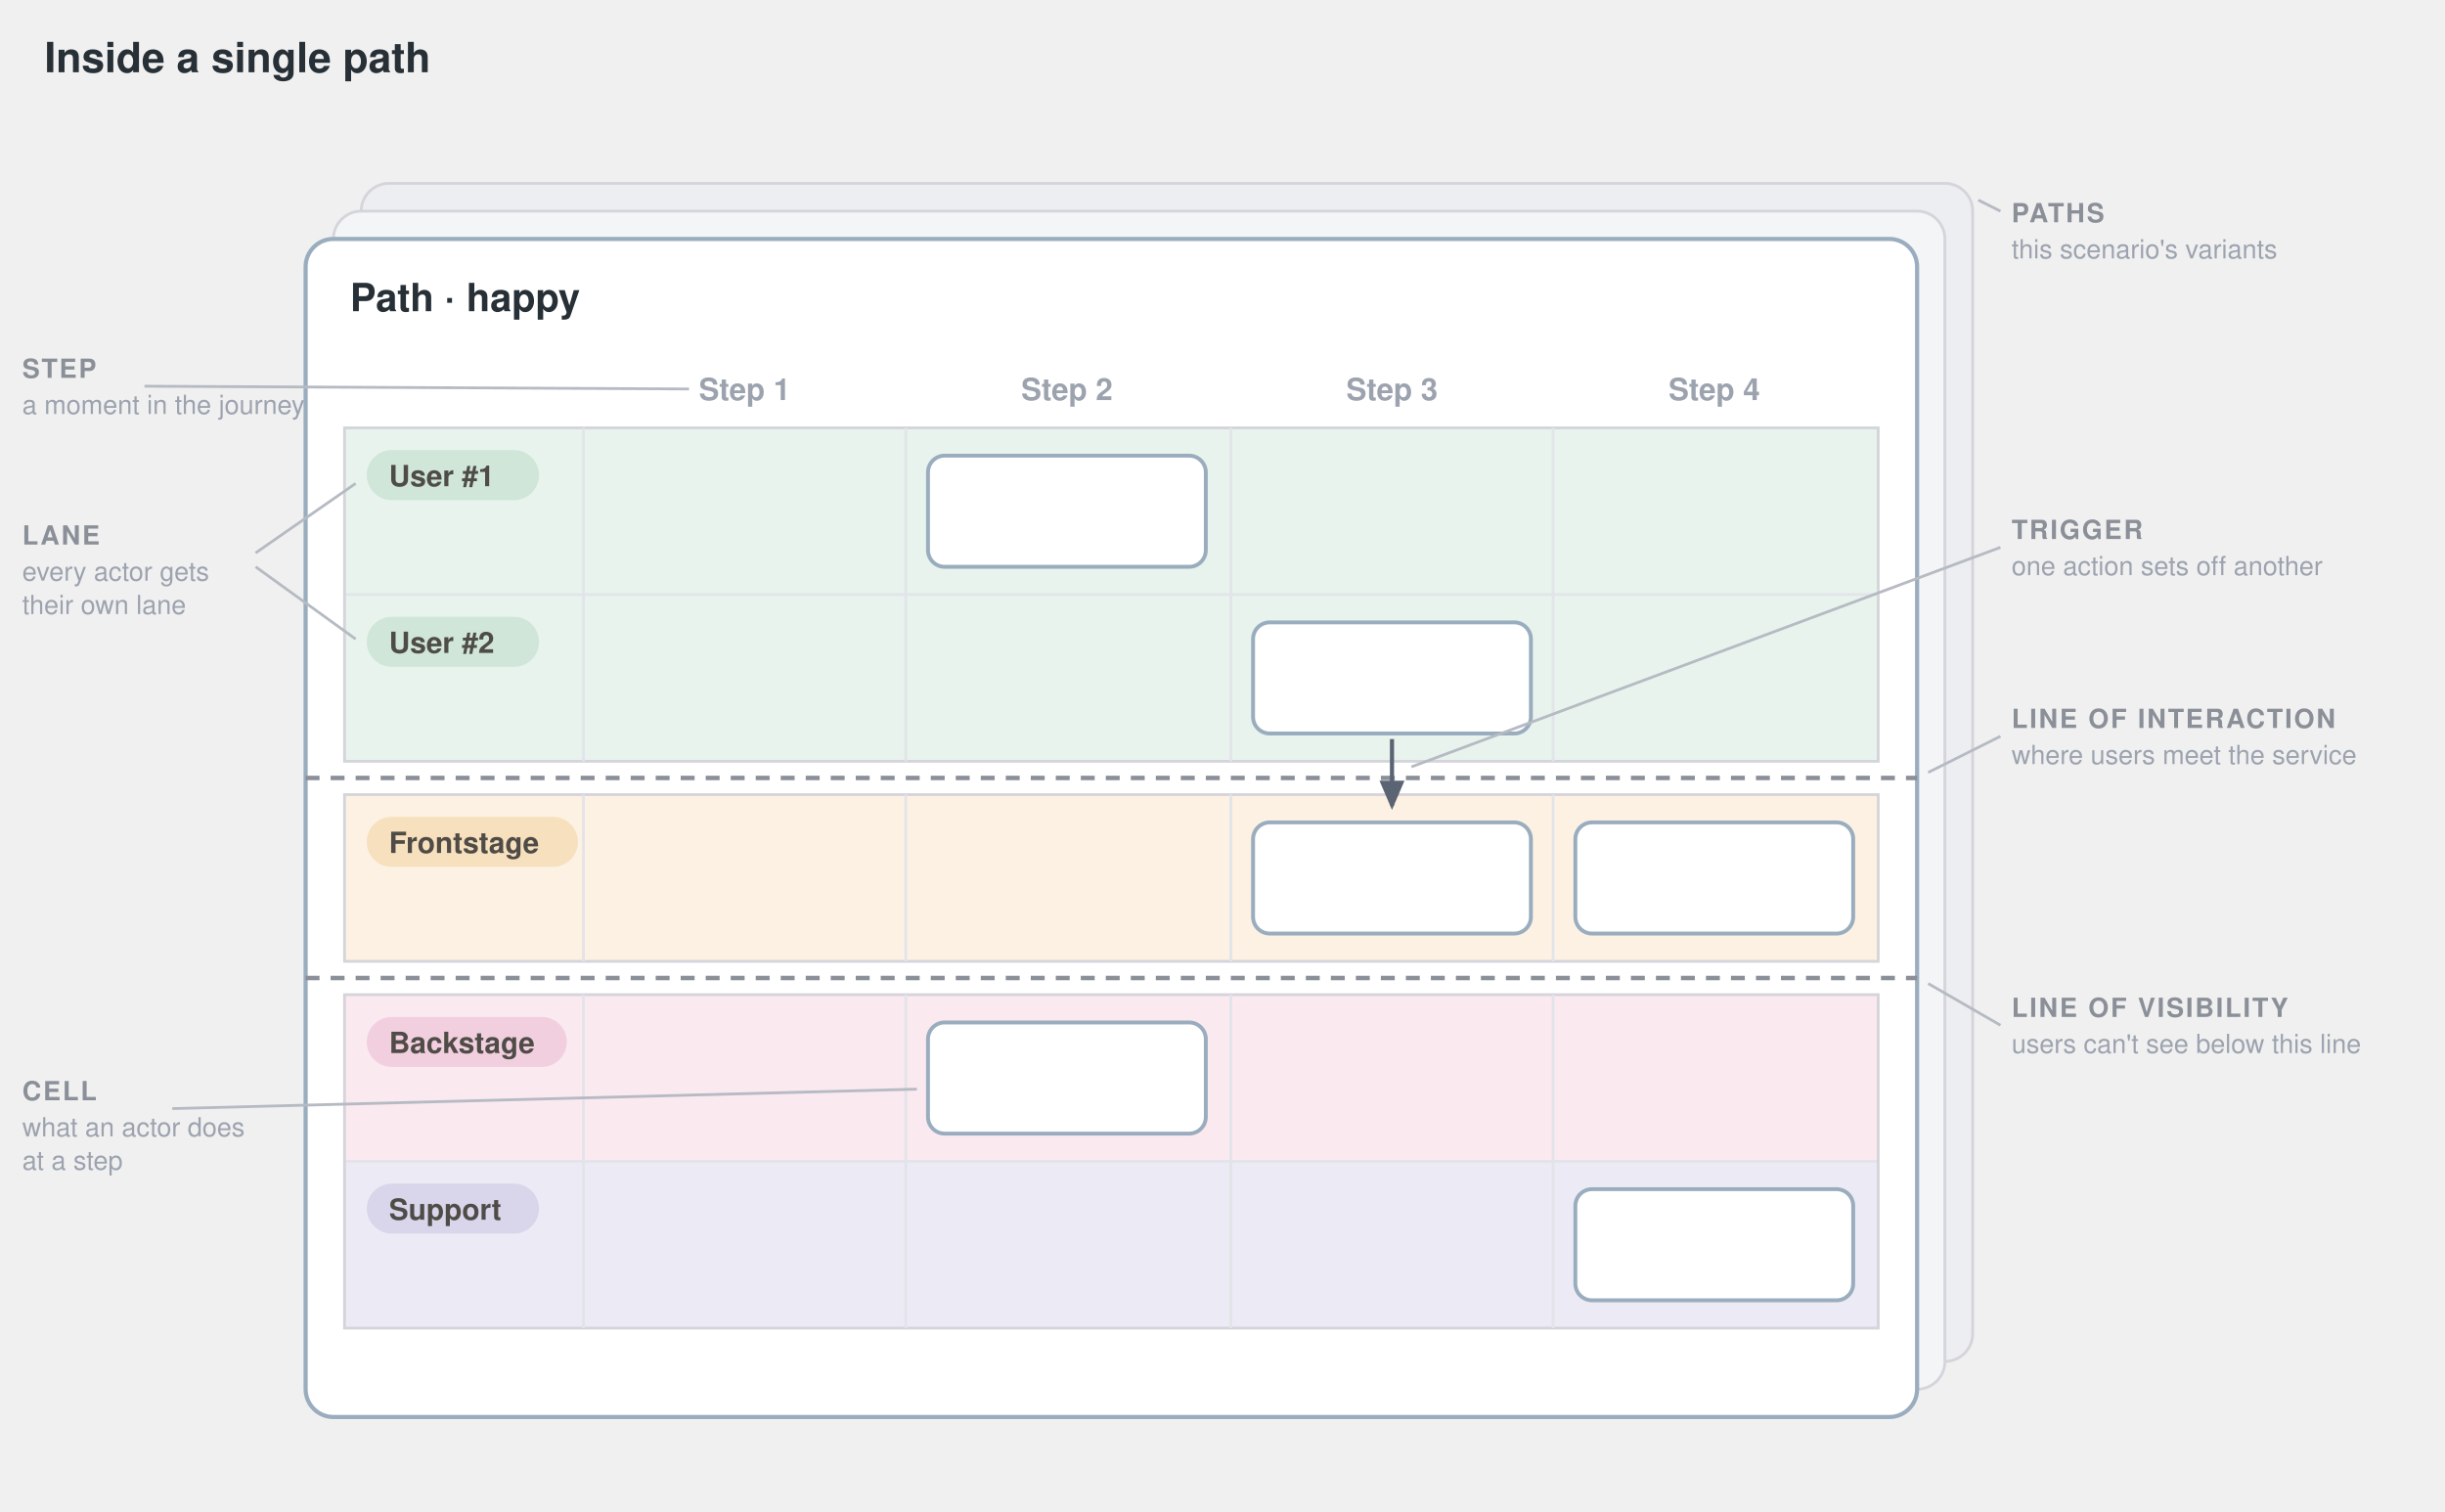
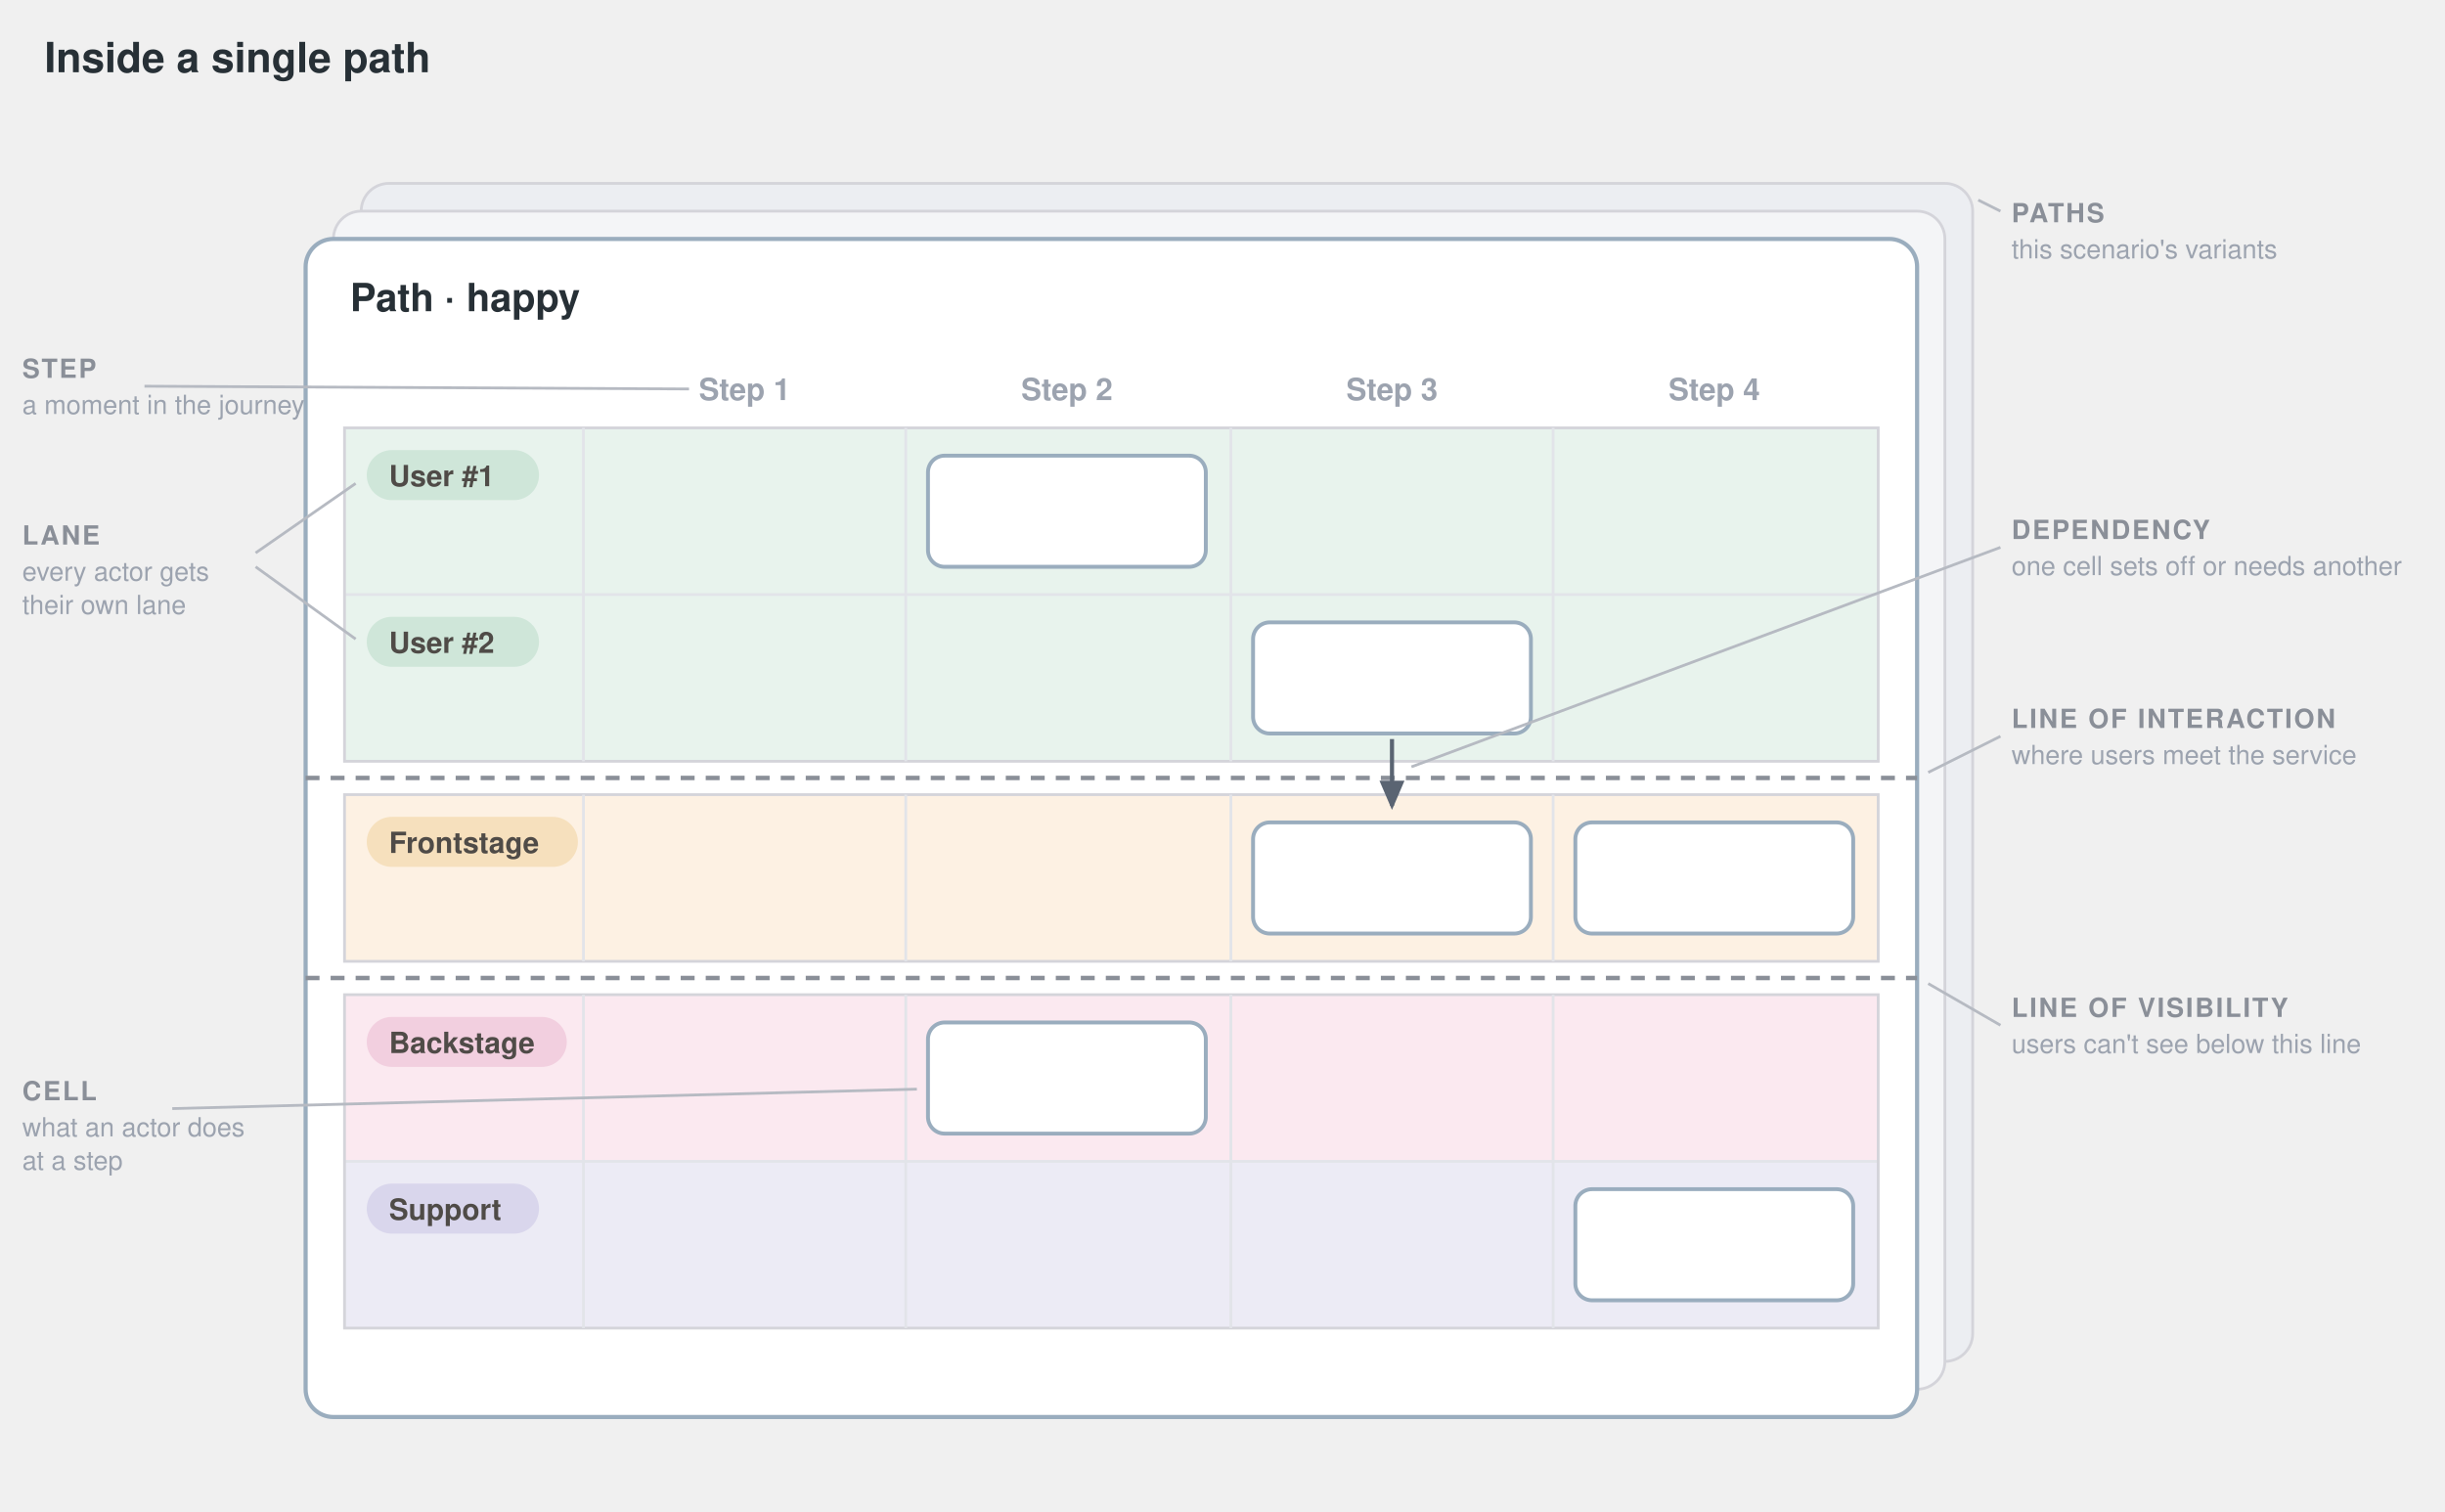
<svg xmlns="http://www.w3.org/2000/svg" viewBox="0 -44 880 544" font-family="-apple-system, 'Segoe UI', Helvetica, Arial, sans-serif">
  <style>
    .h2 { font-size: 14px; font-weight: 700; fill: #273036; }
    .pill { font-size: 10.5px; font-weight: 700; fill: #4f4b47; }
    .step { font-size: 11px; font-weight: 600; fill: #9ca3af; }
    .anno { font-size: 9.5px; font-weight: 700; letter-spacing: .07em; fill: #8a8f98; }
    .sub { font-size: 9.5px; fill: #9ca3af; }
    .lead { stroke: #b6bac2; stroke-width: 1; fill: none; }
    .boundary { stroke: #8a8f98; stroke-width: 1.6; stroke-dasharray: 5 4; }
-     .trigger { stroke: #5a6472; stroke-width: 1.5; fill: none; marker-end: url(#arrT); }
+     .dependency { stroke: #5a6472; stroke-width: 1.5; fill: none; marker-end: url(#arrDep); }
  </style>
  <defs>
-     <marker id="arrT" markerWidth="8" markerHeight="8" refX="6" refY="3" orient="auto">
+     <marker id="arrDep" markerWidth="8" markerHeight="8" refX="6" refY="3" orient="auto">
      <path d="M0,0 L7,3 L0,6 Z" fill="#5a6472" />
    </marker>
  </defs>
  <text x="16" y="-18" font-size="15" font-weight="700" fill="#273036">Inside a single path</text>
  <rect x="130" y="22" width="580" height="424" rx="10" fill="#eceef2" stroke="#d4d4da" />
  <rect x="120" y="32" width="580" height="424" rx="10" fill="#f4f5f7" stroke="#d4d4da" />
  <rect x="110" y="42" width="580" height="424" rx="10" fill="#ffffff" stroke="#9aadbe" stroke-width="1.5" />
  <text x="126" y="68" class="h2">Path · happy</text>
  <g class="step" text-anchor="middle">
    <text x="268" y="100">Step 1</text>
    <text x="384" y="100">Step 2</text>
    <text x="501" y="100">Step 3</text>
    <text x="617" y="100">Step 4</text>
  </g>
  <rect x="124" y="110" width="552" height="60" fill="#e8f3ed" />
  <rect x="124" y="170" width="552" height="60" fill="#e8f3ed" />
  <line x1="124" y1="170" x2="676" y2="170" stroke="#e2e4e9" />
  <rect x="124" y="110" width="552" height="120" fill="none" stroke="#d4d4da" />
  <rect x="124" y="242" width="552" height="60" fill="#fdf1e3" />
  <rect x="124" y="242" width="552" height="60" fill="none" stroke="#d4d4da" />
  <rect x="124" y="314" width="552" height="60" fill="#fbe9f0" />
  <rect x="124" y="374" width="552" height="60" fill="#ecebf5" />
  <line x1="124" y1="374" x2="676" y2="374" stroke="#e2e4e9" />
  <rect x="124" y="314" width="552" height="120" fill="none" stroke="#d4d4da" />
  <g stroke="#e2e4e9" stroke-width="1">
    <line x1="210" y1="110" x2="210" y2="230" />
    <line x1="326" y1="110" x2="326" y2="230" />
    <line x1="443" y1="110" x2="443" y2="230" />
    <line x1="559" y1="110" x2="559" y2="230" />
    <line x1="210" y1="242" x2="210" y2="302" />
    <line x1="326" y1="242" x2="326" y2="302" />
    <line x1="443" y1="242" x2="443" y2="302" />
    <line x1="559" y1="242" x2="559" y2="302" />
    <line x1="210" y1="314" x2="210" y2="434" />
    <line x1="326" y1="314" x2="326" y2="434" />
    <line x1="443" y1="314" x2="443" y2="434" />
    <line x1="559" y1="314" x2="559" y2="434" />
  </g>
  <g>
    <rect x="132" y="118" width="62" height="18" rx="9" fill="#cfe6d9" />
    <text x="140" y="131" class="pill">User #1</text>
    <rect x="132" y="178" width="62" height="18" rx="9" fill="#cfe6d9" />
    <text x="140" y="191" class="pill">User #2</text>
    <rect x="132" y="250" width="76" height="18" rx="9" fill="#f6e0bd" />
    <text x="140" y="263" class="pill">Frontstage</text>
    <rect x="132" y="322" width="72" height="18" rx="9" fill="#f2cfdf" />
    <text x="140" y="335" class="pill">Backstage</text>
    <rect x="132" y="382" width="62" height="18" rx="9" fill="#d9d6ec" />
    <text x="140" y="395" class="pill">Support</text>
  </g>
  <line class="boundary" x1="110" y1="236" x2="690" y2="236" />
  <line class="boundary" x1="110" y1="308" x2="690" y2="308" />
  <rect x="334" y="120" width="100" height="40" rx="6" fill="#ffffff" stroke="#9aadbe" stroke-width="1.4" />
  <rect x="451" y="180" width="100" height="40" rx="6" fill="#ffffff" stroke="#9aadbe" stroke-width="1.4" />
  <rect x="451" y="252" width="100" height="40" rx="6" fill="#ffffff" stroke="#9aadbe" stroke-width="1.4" />
-   <path class="trigger" d="M501,222 L501,246" />
+   <path class="dependency" d="M501,222 L501,246" />
  <rect x="567" y="252" width="100" height="40" rx="6" fill="#ffffff" stroke="#9aadbe" stroke-width="1.4" />
  <rect x="334" y="324" width="100" height="40" rx="6" fill="#ffffff" stroke="#9aadbe" stroke-width="1.4" />
  <rect x="567" y="384" width="100" height="40" rx="6" fill="#ffffff" stroke="#9aadbe" stroke-width="1.4" />
  <text x="8" y="92" class="anno">STEP</text>
  <text x="8" y="105" class="sub">a moment in the journey</text>
  <path class="lead" d="M52,95 L248,96" />
  <text x="8" y="152" class="anno">LANE</text>
  <text x="8" y="165" class="sub">every actor gets</text>
  <text x="8" y="177" class="sub">their own lane</text>
  <path class="lead" d="M92,155 L128,130" />
  <path class="lead" d="M92,160 L128,186" />
  <text x="8" y="352" class="anno">CELL</text>
  <text x="8" y="365" class="sub">what an actor does</text>
  <text x="8" y="377" class="sub">at a step</text>
  <path class="lead" d="M62,355 L330,348" />
  <text x="724" y="36" class="anno">PATHS</text>
  <text x="724" y="49" class="sub">this scenario's variants</text>
  <path class="lead" d="M720,32 L712,28" />
-   <text x="724" y="150" class="anno">TRIGGER</text>
-   <text x="724" y="163" class="sub">one action sets off another</text>
+   <text x="724" y="150" class="anno">DEPENDENCY</text>
+   <text x="724" y="163" class="sub">one cell sets off or needs another</text>
  <path class="lead" d="M720,153 L508,232" />
  <text x="724" y="218" class="anno">LINE OF INTERACTION</text>
  <text x="724" y="231" class="sub">where users meet the service</text>
  <path class="lead" d="M720,221 L694,234" />
  <text x="724" y="322" class="anno">LINE OF VISIBILITY</text>
  <text x="724" y="335" class="sub">users can't see below this line</text>
  <path class="lead" d="M720,325 L694,310" />
</svg>
